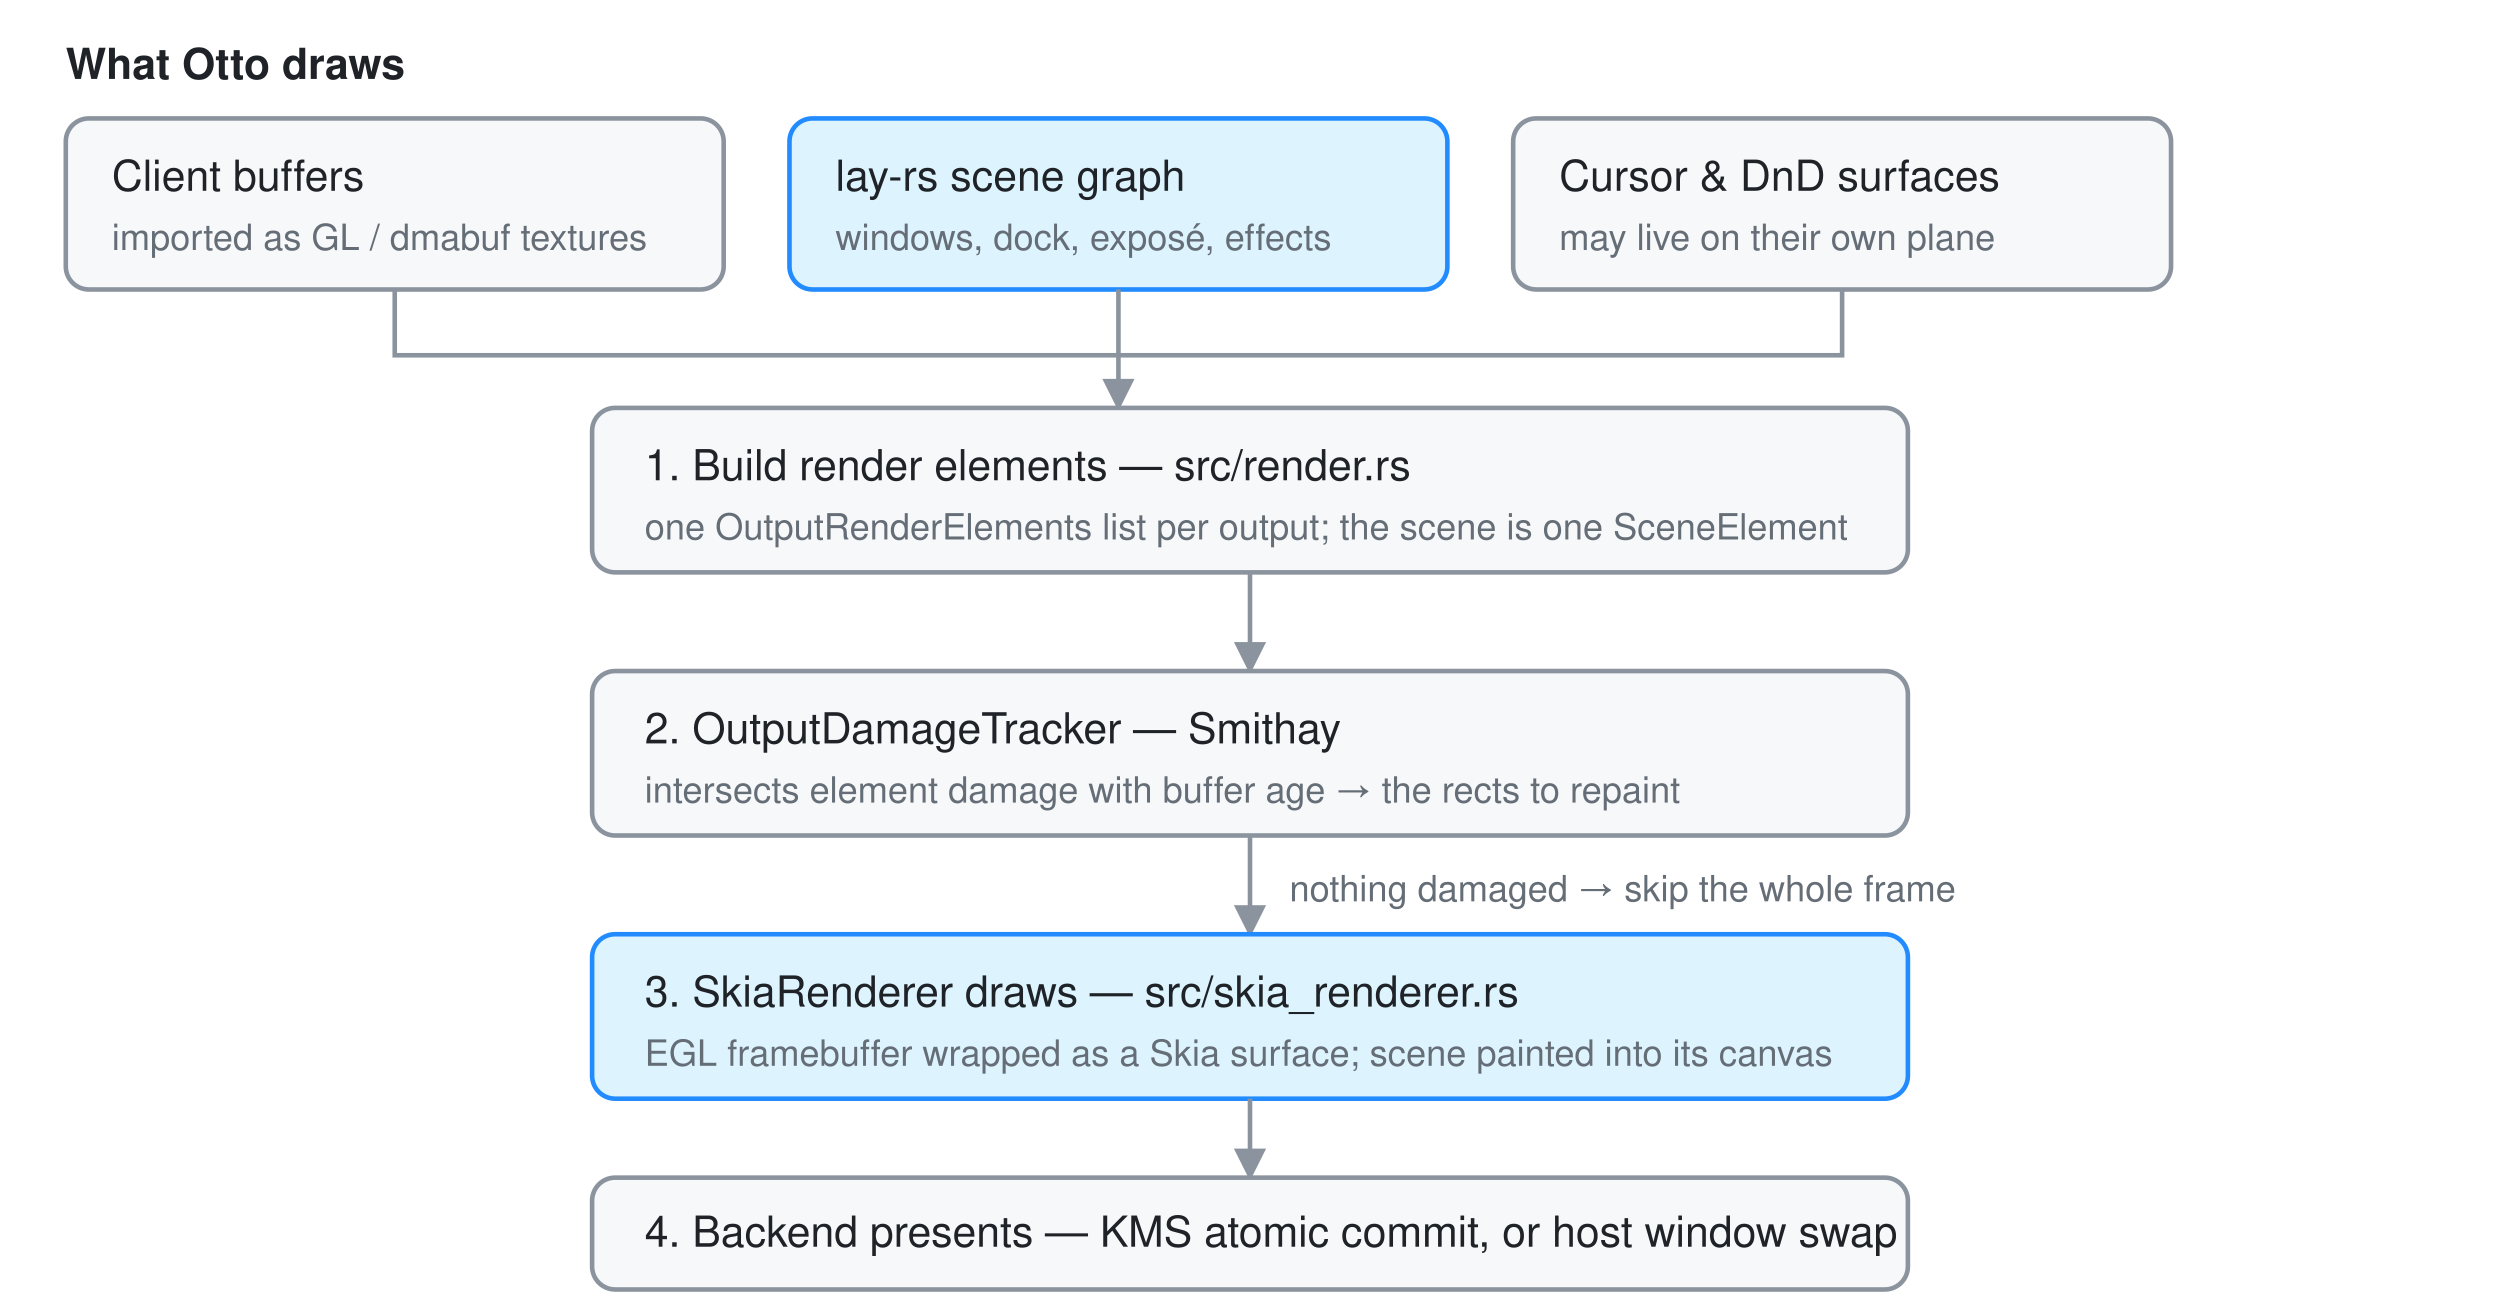
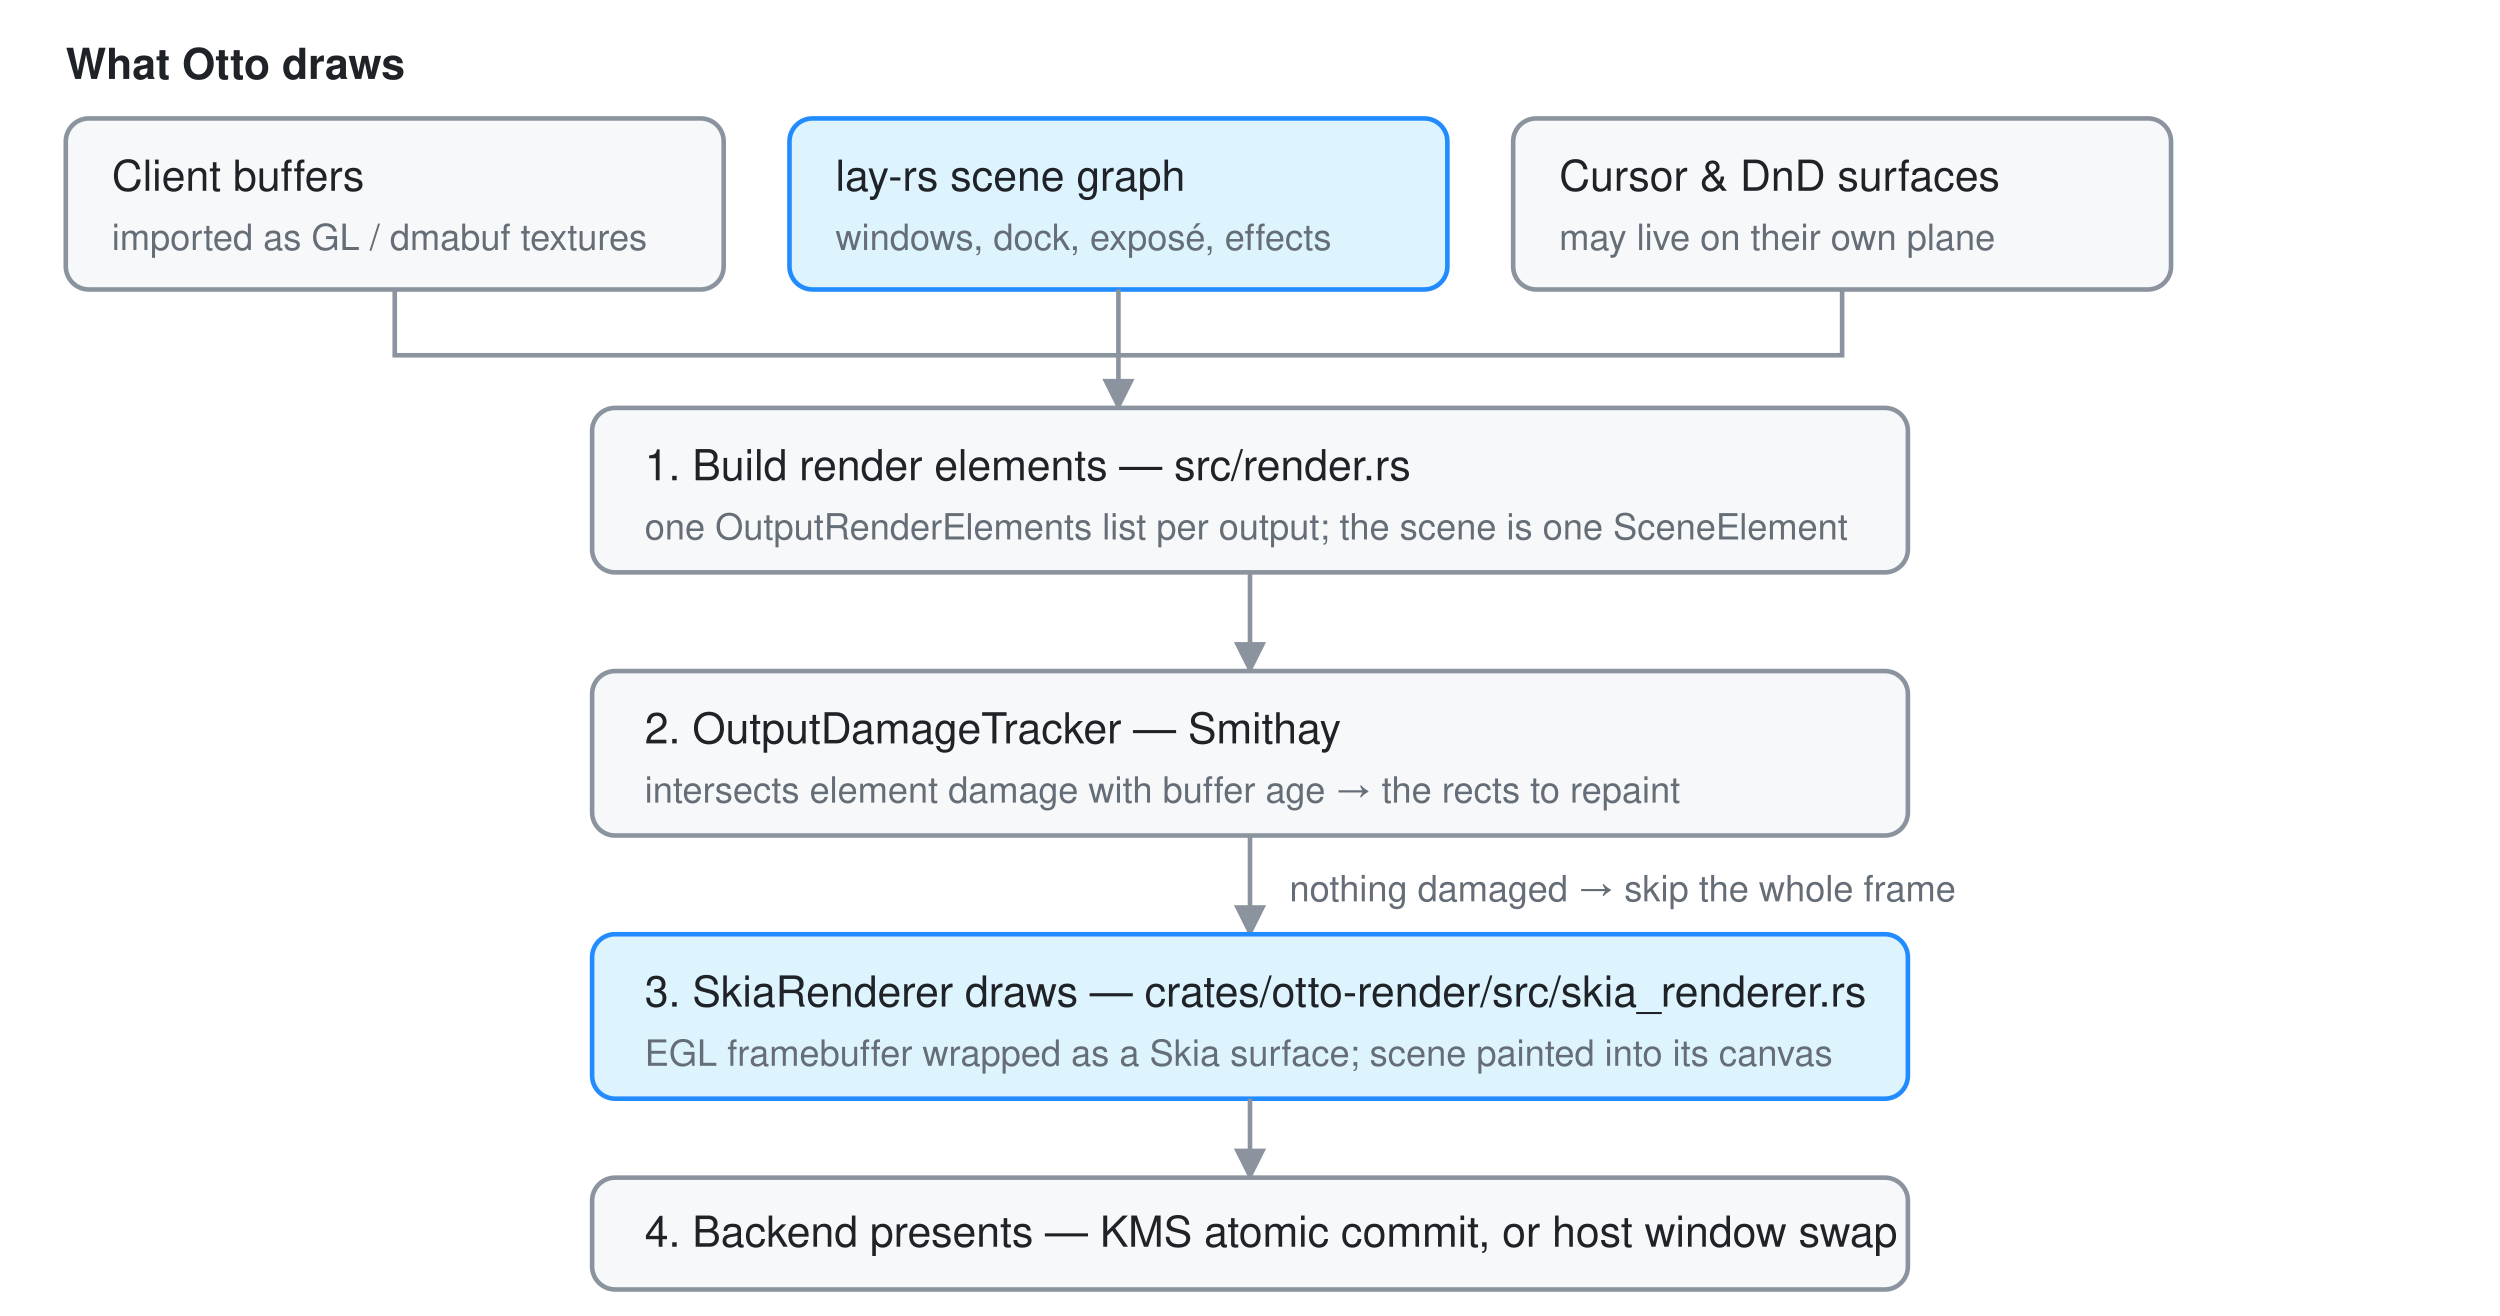
<svg xmlns="http://www.w3.org/2000/svg" viewBox="0 0 760 400" width="760" height="400" role="img" aria-label="Otto render pipeline from scene graph to presented frame">
  <style>
    text { font-family: -apple-system, BlinkMacSystemFont, "Segoe UI", Helvetica, Arial, sans-serif; }
    .box  { fill: #f6f8fa; stroke: #8b949e; stroke-width: 1.4; }
    .acc  { fill: #ddf4ff; stroke: #218bff; stroke-width: 1.4; }
    .t    { fill: #1f2328; font-size: 13px; }
    .tb   { fill: #1f2328; font-size: 13px; font-weight: 600; }
    .tm   { fill: #656d76; font-size: 11px; }
    .ln   { stroke: #8b949e; stroke-width: 1.4; fill: none; marker-end: url(#ah); }
    @media (prefers-color-scheme: dark) {
      .box { fill: #161b22; stroke: #6e7681; }
      .acc { fill: #10243b; stroke: #388bfd; }
      .t, .tb { fill: #e6edf3; }
      .tm  { fill: #9198a1; }
    }
  </style>
  <defs>
    <marker id="ah" viewBox="0 0 10 10" refX="9" refY="5" markerWidth="7" markerHeight="7" orient="auto-start-reverse">
      <path d="M0 0 L10 5 L0 10 z" fill="#8b949e" />
    </marker>
  </defs>
  <text class="tb" x="20" y="24">What Otto draws</text>
  <rect class="box" x="20" y="36" width="200" height="52" rx="7" />
  <text class="t" x="34" y="58">Client buffers</text>
  <text class="tm" x="34" y="76">imported as GL / dmabuf textures</text>
  <rect class="acc" x="240" y="36" width="200" height="52" rx="7" />
  <text class="t" x="254" y="58">lay-rs scene graph</text>
  <text class="tm" x="254" y="76">windows, dock, exposé, effects</text>
  <rect class="box" x="460" y="36" width="200" height="52" rx="7" />
  <text class="t" x="474" y="58">Cursor &amp; DnD surfaces</text>
  <text class="tm" x="474" y="76">may live on their own plane</text>
  <path class="ln" style="marker-end:none" d="M120 88 L120 108 L340 108" />
  <path class="ln" d="M340 88 L340 124" />
  <path class="ln" style="marker-end:none" d="M560 88 L560 108 L340 108" />
  <rect class="box" x="180" y="124" width="400" height="50" rx="7" />
  <text class="t" x="196" y="146">1. Build render elements  —  src/render.rs</text>
  <text class="tm" x="196" y="164">one OutputRenderElements list per output; the scene is one SceneElement</text>
  <path class="ln" d="M380 174 L380 204" />
  <rect class="box" x="180" y="204" width="400" height="50" rx="7" />
  <text class="t" x="196" y="226">2. OutputDamageTracker  —  Smithay</text>
  <text class="tm" x="196" y="244">intersects element damage with buffer age → the rects to repaint</text>
  <path class="ln" d="M380 254 L380 284" />
  <text class="tm" x="392" y="274">nothing damaged → skip the whole frame</text>
  <rect class="acc" x="180" y="284" width="400" height="50" rx="7" />
-   <text class="t" x="196" y="306">3. SkiaRenderer draws  —  src/skia_renderer.rs</text>
+   <text class="t" x="196" y="306">3. SkiaRenderer draws  —  crates/otto-render/src/skia_renderer.rs</text>
  <text class="tm" x="196" y="324">EGL framebuffer wrapped as a Skia surface; scene painted into its canvas</text>
  <path class="ln" d="M380 334 L380 358" />
  <rect class="box" x="180" y="358" width="400" height="34" rx="7" />
  <text class="t" x="196" y="379">4. Backend presents  —  KMS atomic commit, or host window swap</text>
</svg>
